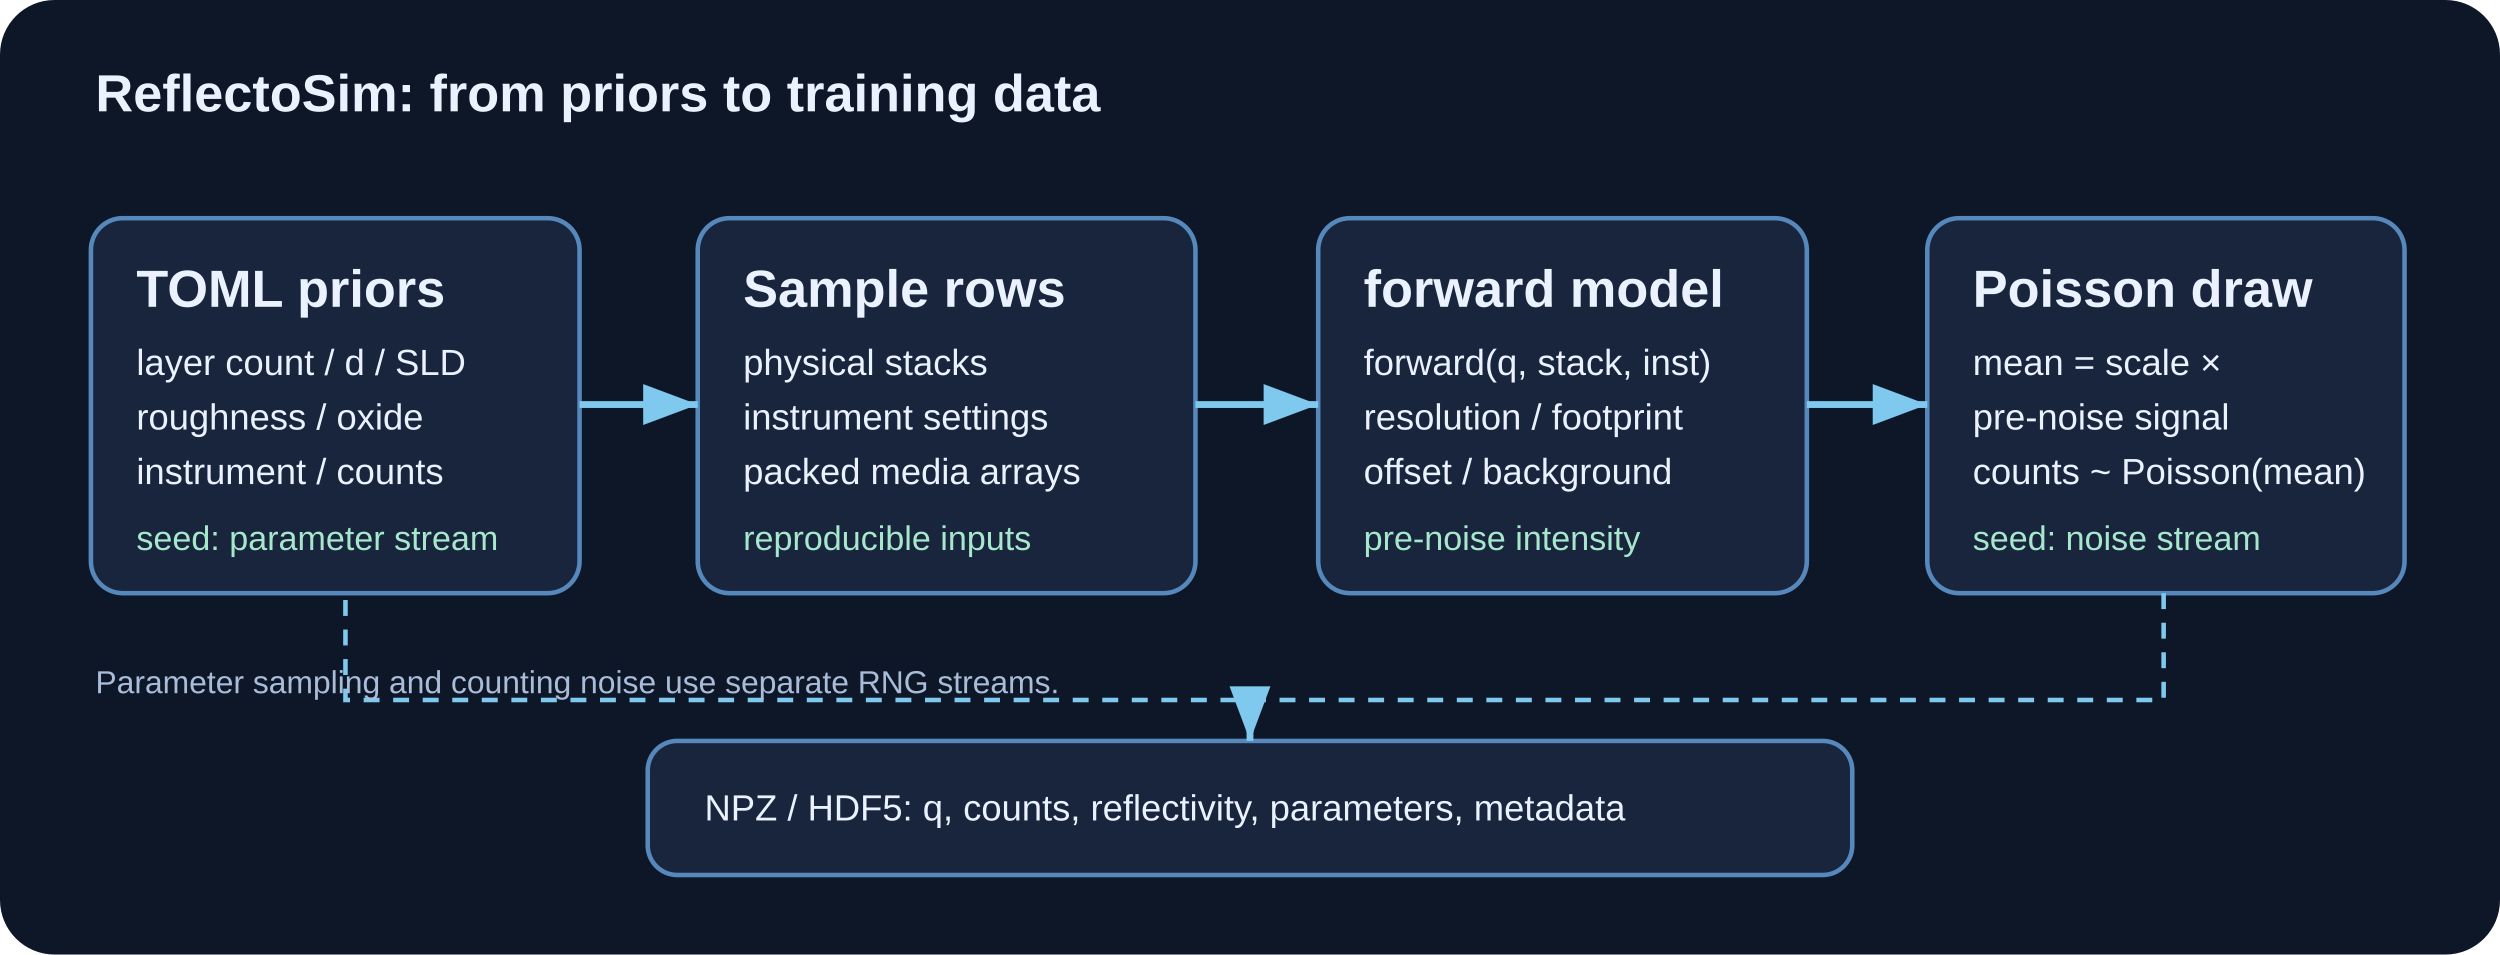
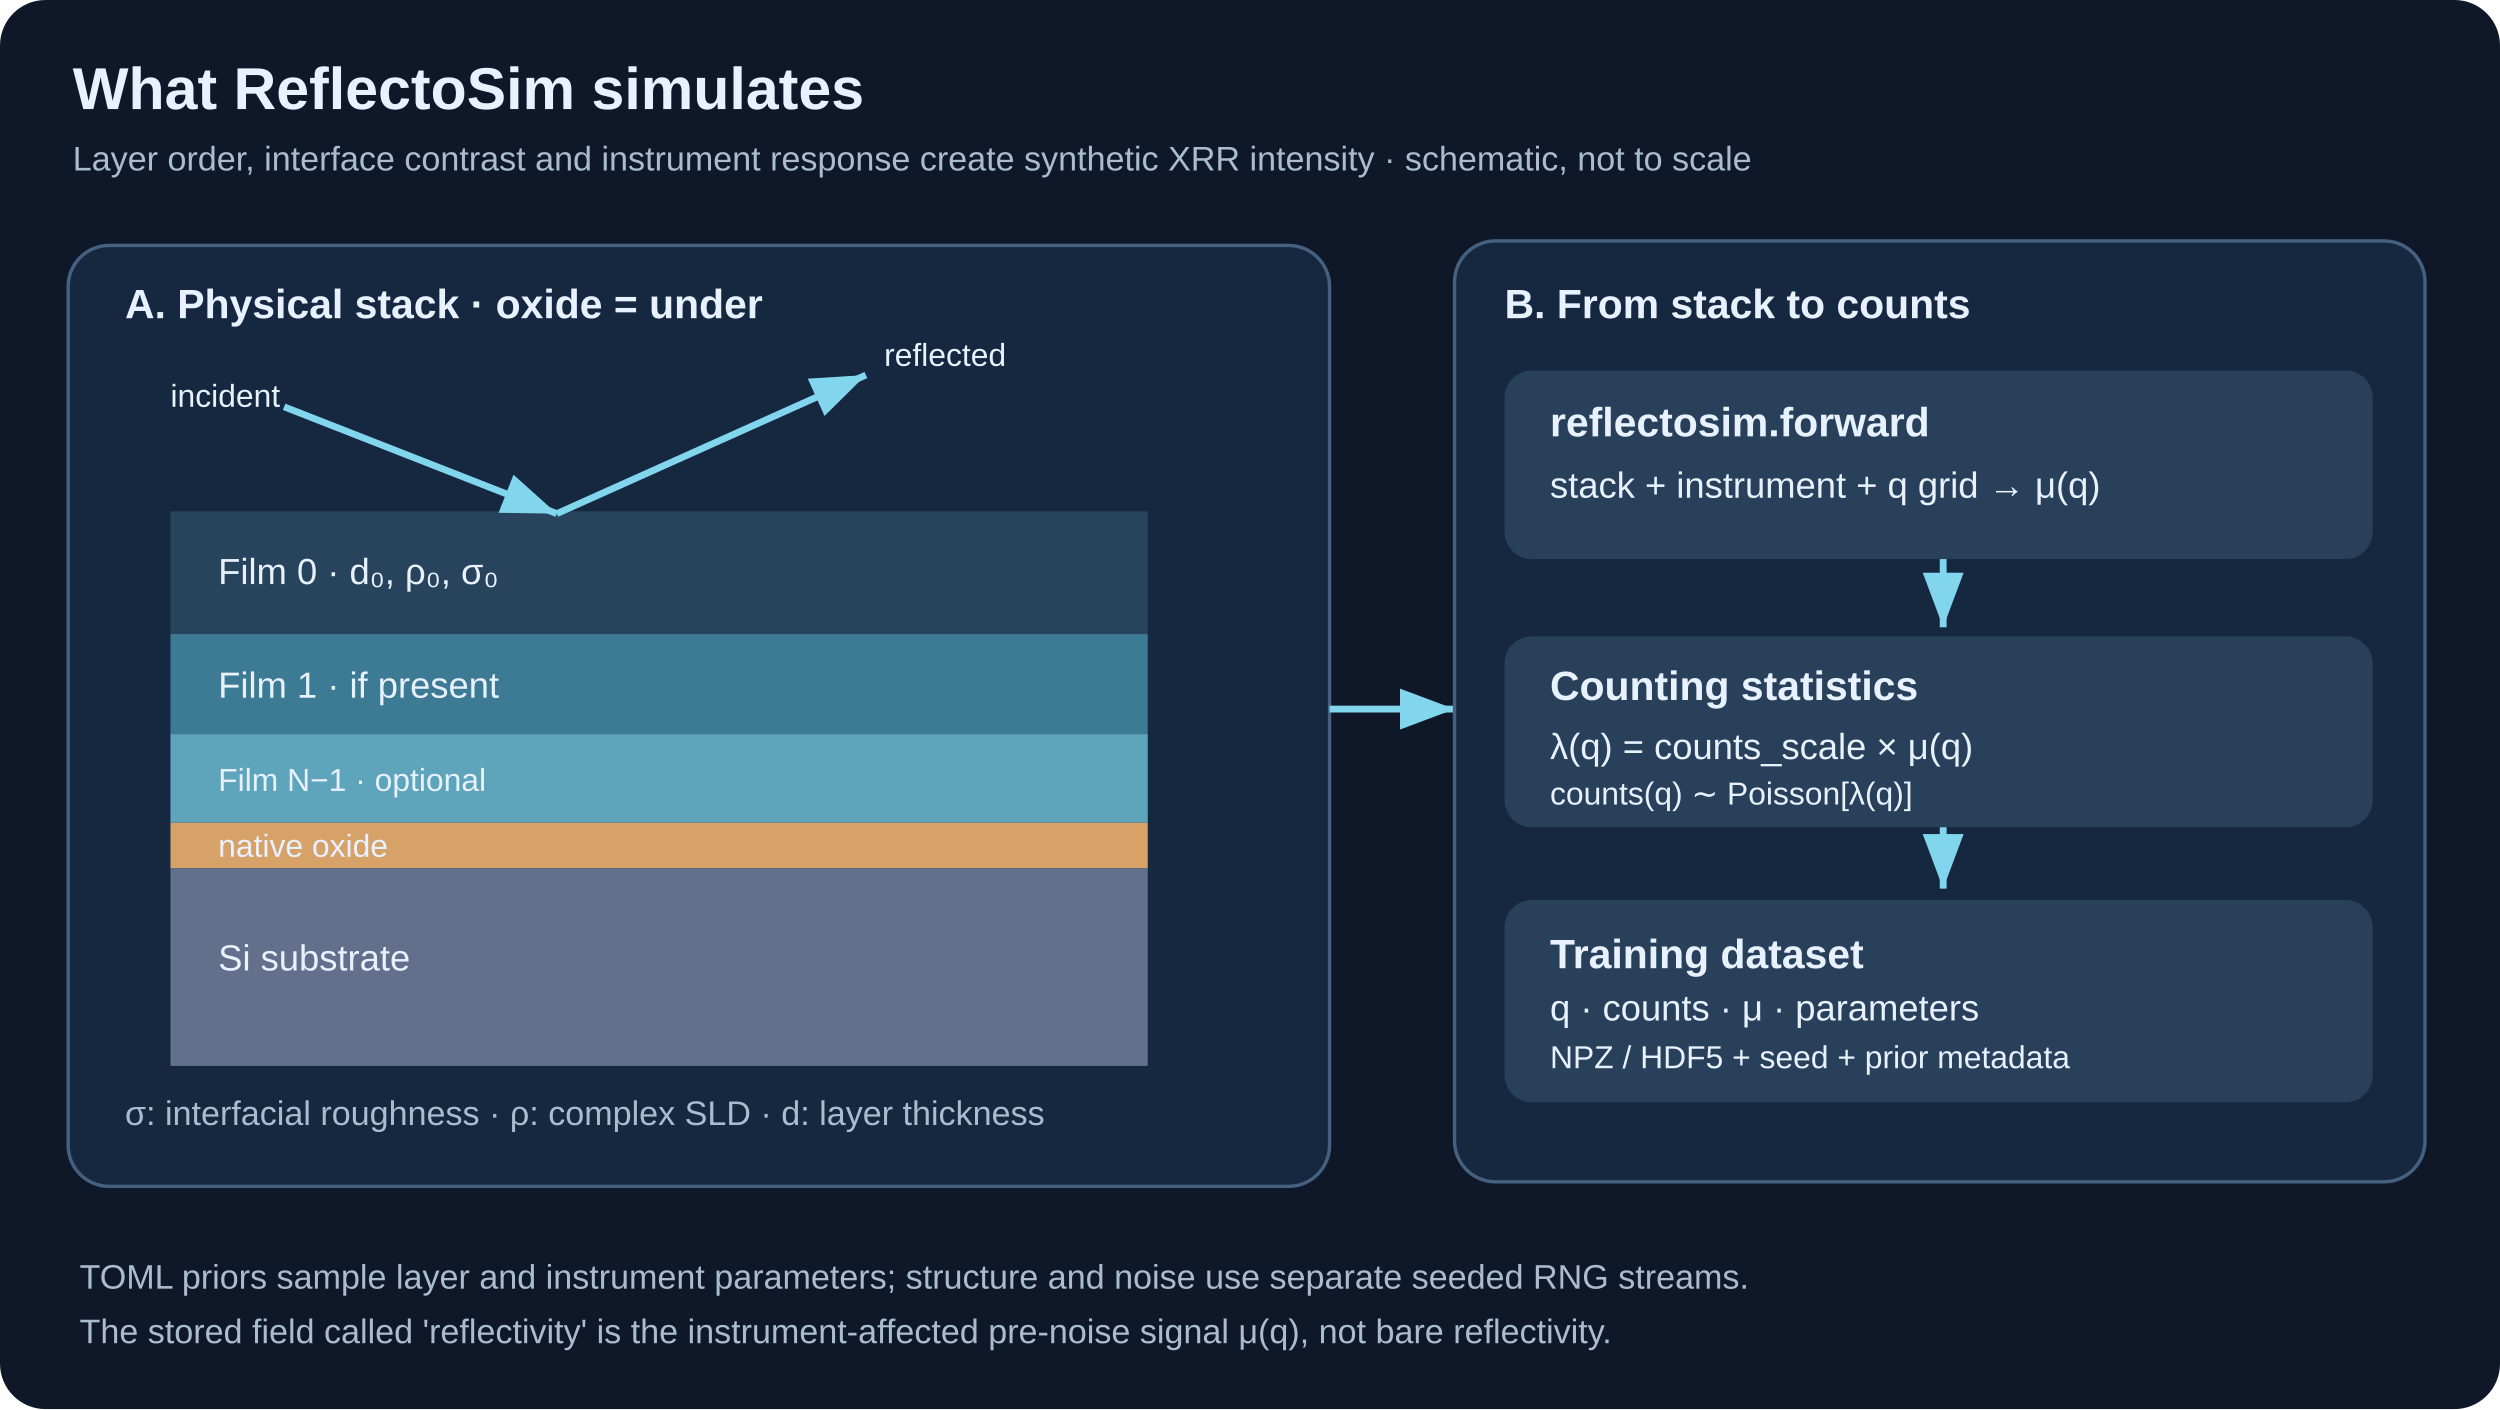
- <svg xmlns="http://www.w3.org/2000/svg" viewBox="0 0 1100 420" role="img" aria-labelledby="t d">
-   <style>text{font-family:Arial,sans-serif;fill:#eaf1ff}.h{font-weight:700;font-size:23px}.s{font-size:16px}.tiny{font-size:14px;fill:#a9bcd8}.box{fill:#18253d;stroke:#5688bc;stroke-width:2}.arrow{stroke:#7ec9ed;stroke-width:3;fill:none;marker-end:url(#a)}.tag{font-size:15px;fill:#a7e8cd}</style>
+ <svg xmlns="http://www.w3.org/2000/svg" viewBox="0 0 1100 620" role="img" aria-labelledby="title desc">
+   <style>text{font-family:Arial,Helvetica,sans-serif;fill:#e8f1ff}.title{font-size:26px;font-weight:700}.sub{font-size:15px;fill:#aabdce}.h{font-size:18px;font-weight:700}.body{font-size:16px}.small{font-size:14px}.arrow{stroke:#81d6ed;stroke-width:3;fill:none;marker-end:url(#tip)}.dash{stroke:#94b2d5;stroke-width:1.5;stroke-dasharray:5 7}.frame{fill:#152840;stroke:#46617f;stroke-width:1.5}</style>
  <defs>
-     <marker id="a" markerWidth="9" markerHeight="9" refX="8" refY="3" orient="auto">
-       <path d="M0,0 L0,6 L8,3 Z" fill="#7ec9ed" />
+     <marker id="tip" markerWidth="9" markerHeight="9" refX="8" refY="3" orient="auto">
+       <path d="M0 0 L0 6 L8 3Z" fill="#81d6ed" />
    </marker>
  </defs>
-   <rect width="1100" height="420" rx="24" fill="#0e1728" />
-   <text x="42" y="49" class="h">ReflectoSim: from priors to training data</text>
-   <rect class="box" x="40" y="96" rx="14" width="215" height="165" />
-   <text x="60" y="135" class="h">TOML priors</text>
-   <text x="60" y="165" class="s">layer count / d / SLD</text>
-   <text x="60" y="189" class="s">roughness / oxide</text>
-   <text x="60" y="213" class="s">instrument / counts</text>
-   <text x="60" y="242" class="tag">seed: parameter stream</text>
-   <rect class="box" x="307" y="96" rx="14" width="219" height="165" />
-   <text x="327" y="135" class="h">Sample rows</text>
-   <text x="327" y="165" class="s">physical stacks</text>
-   <text x="327" y="189" class="s">instrument settings</text>
-   <text x="327" y="213" class="s">packed media arrays</text>
-   <text x="327" y="242" class="tag">reproducible inputs</text>
-   <rect class="box" x="580" y="96" rx="14" width="215" height="165" />
-   <text x="600" y="135" class="h">forward model</text>
-   <text x="600" y="165" class="s">forward(q, stack, inst)</text>
-   <text x="600" y="189" class="s">resolution / footprint</text>
-   <text x="600" y="213" class="s">offset / background</text>
-   <text x="600" y="242" class="tag">pre-noise intensity</text>
-   <rect class="box" x="848" y="96" rx="14" width="210" height="165" />
-   <text x="868" y="135" class="h">Poisson draw</text>
-   <text x="868" y="165" class="s">mean = scale ×</text>
-   <text x="868" y="189" class="s">pre-noise signal</text>
-   <text x="868" y="213" class="s">counts ~ Poisson(mean)</text>
-   <text x="868" y="242" class="tag">seed: noise stream</text>
-   <path class="arrow" d="M255 178 H307" />
-   <path class="arrow" d="M526 178 H580" />
-   <path class="arrow" d="M795 178 H848" />
-   <path d="M952 261 V308 H152 V261" stroke="#7ec9ed" stroke-width="2" fill="none" stroke-dasharray="7 6" />
-   <rect class="box" x="285" y="326" rx="13" width="530" height="59" />
-   <text x="310" y="361" class="s">NPZ / HDF5: q, counts, reflectivity, parameters, metadata</text>
-   <path class="arrow" d="M550 308 V326" />
-   <text x="42" y="305" class="tiny">Parameter sampling and counting noise use separate RNG streams.</text>
+   <rect width="1100" height="620" rx="20" fill="#0e1829" />
+   <text x="32" y="48" class="title">What ReflectoSim simulates</text>
+   <text x="32" y="75" class="sub">Layer order, interface contrast and instrument response create synthetic XRR intensity · schematic, not to scale</text>
+   <rect x="30" y="108" width="555" height="414" rx="18" class="frame" />
+   <text x="55" y="140" class="h">A. Physical stack · oxide = under</text>
+   <g>
+     <rect x="75" y="225" width="430" height="54" fill="#28435c" />
+     <rect x="75" y="279" width="430" height="44" fill="#3c7b93" />
+     <rect x="75" y="323" width="430" height="39" fill="#5ea4ba" />
+     <rect x="75" y="362" width="430" height="20" fill="#d7a268" />
+     <rect x="75" y="382" width="430" height="87" fill="#63708c" />
+   </g>
+   <text x="96" y="257" class="body">Film 0 · d₀, ρ₀, σ₀</text>
+   <text x="96" y="307" class="body">Film 1 · if present</text>
+   <text x="96" y="348" class="small">Film N−1 · optional</text>
+   <text x="96" y="377" class="small" fill="#172035">native oxide</text>
+   <text x="96" y="427" class="body">Si substrate</text>
+   <line x1="125" y1="179" x2="245" y2="226" class="arrow" />
+   <line x1="245" y1="226" x2="381" y2="165" class="arrow" />
+   <text x="75" y="179" class="small">incident</text>
+   <text x="389" y="161" class="small">reflected</text>
+   <text x="55" y="495" class="sub">σ: interfacial roughness · ρ: complex SLD · d: layer thickness</text>
+   <path class="arrow" d="M585 312 H640" />
+   <rect x="640" y="106" width="427" height="414" rx="18" class="frame" />
+   <text x="662" y="140" class="h">B. From stack to counts</text>
+   <rect x="662" y="163" width="382" height="83" rx="12" fill="#28405a" />
+   <text x="682" y="192" class="h">reflectosim.forward</text>
+   <text x="682" y="219" class="body">stack + instrument + q grid → μ(q)</text>
+   <path class="arrow" d="M855 246 V276" />
+   <rect x="662" y="280" width="382" height="84" rx="12" fill="#28405a" />
+   <text x="682" y="308" class="h">Counting statistics</text>
+   <text x="682" y="334" class="body">λ(q) = counts_scale × μ(q)</text>
+   <text x="682" y="354" class="small">counts(q) ∼ Poisson[λ(q)]</text>
+   <path class="arrow" d="M855 364 V391" />
+   <rect x="662" y="396" width="382" height="89" rx="12" fill="#28405a" />
+   <text x="682" y="426" class="h">Training dataset</text>
+   <text x="682" y="449" class="body">q · counts · μ · parameters</text>
+   <text x="682" y="470" class="small">NPZ / HDF5 + seed + prior metadata</text>
+   <text x="35" y="567" class="sub">TOML priors sample layer and instrument parameters; structure and noise use separate seeded RNG streams.</text>
+   <text x="35" y="591" class="sub">The stored field called 'reflectivity' is the instrument-affected pre-noise signal μ(q), not bare reflectivity.</text>
</svg>
